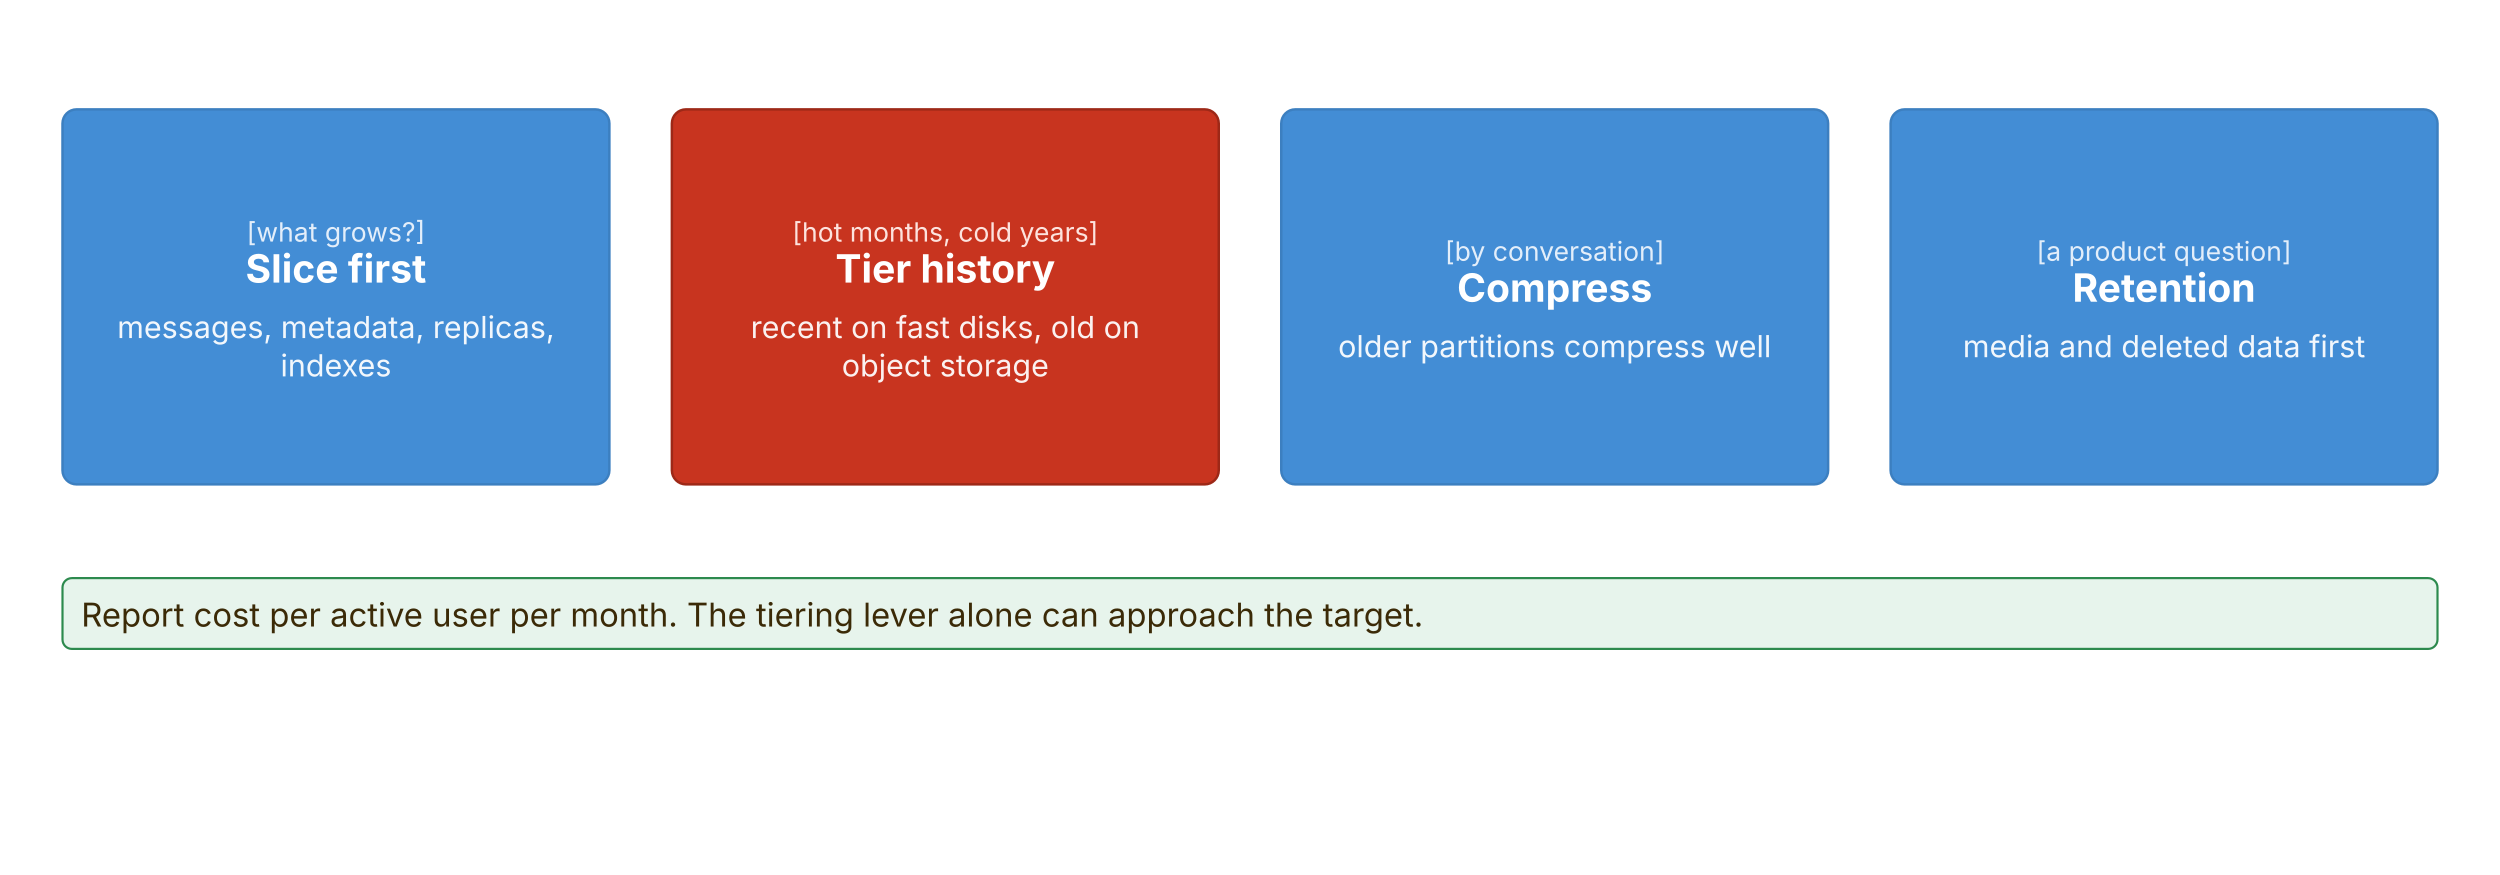
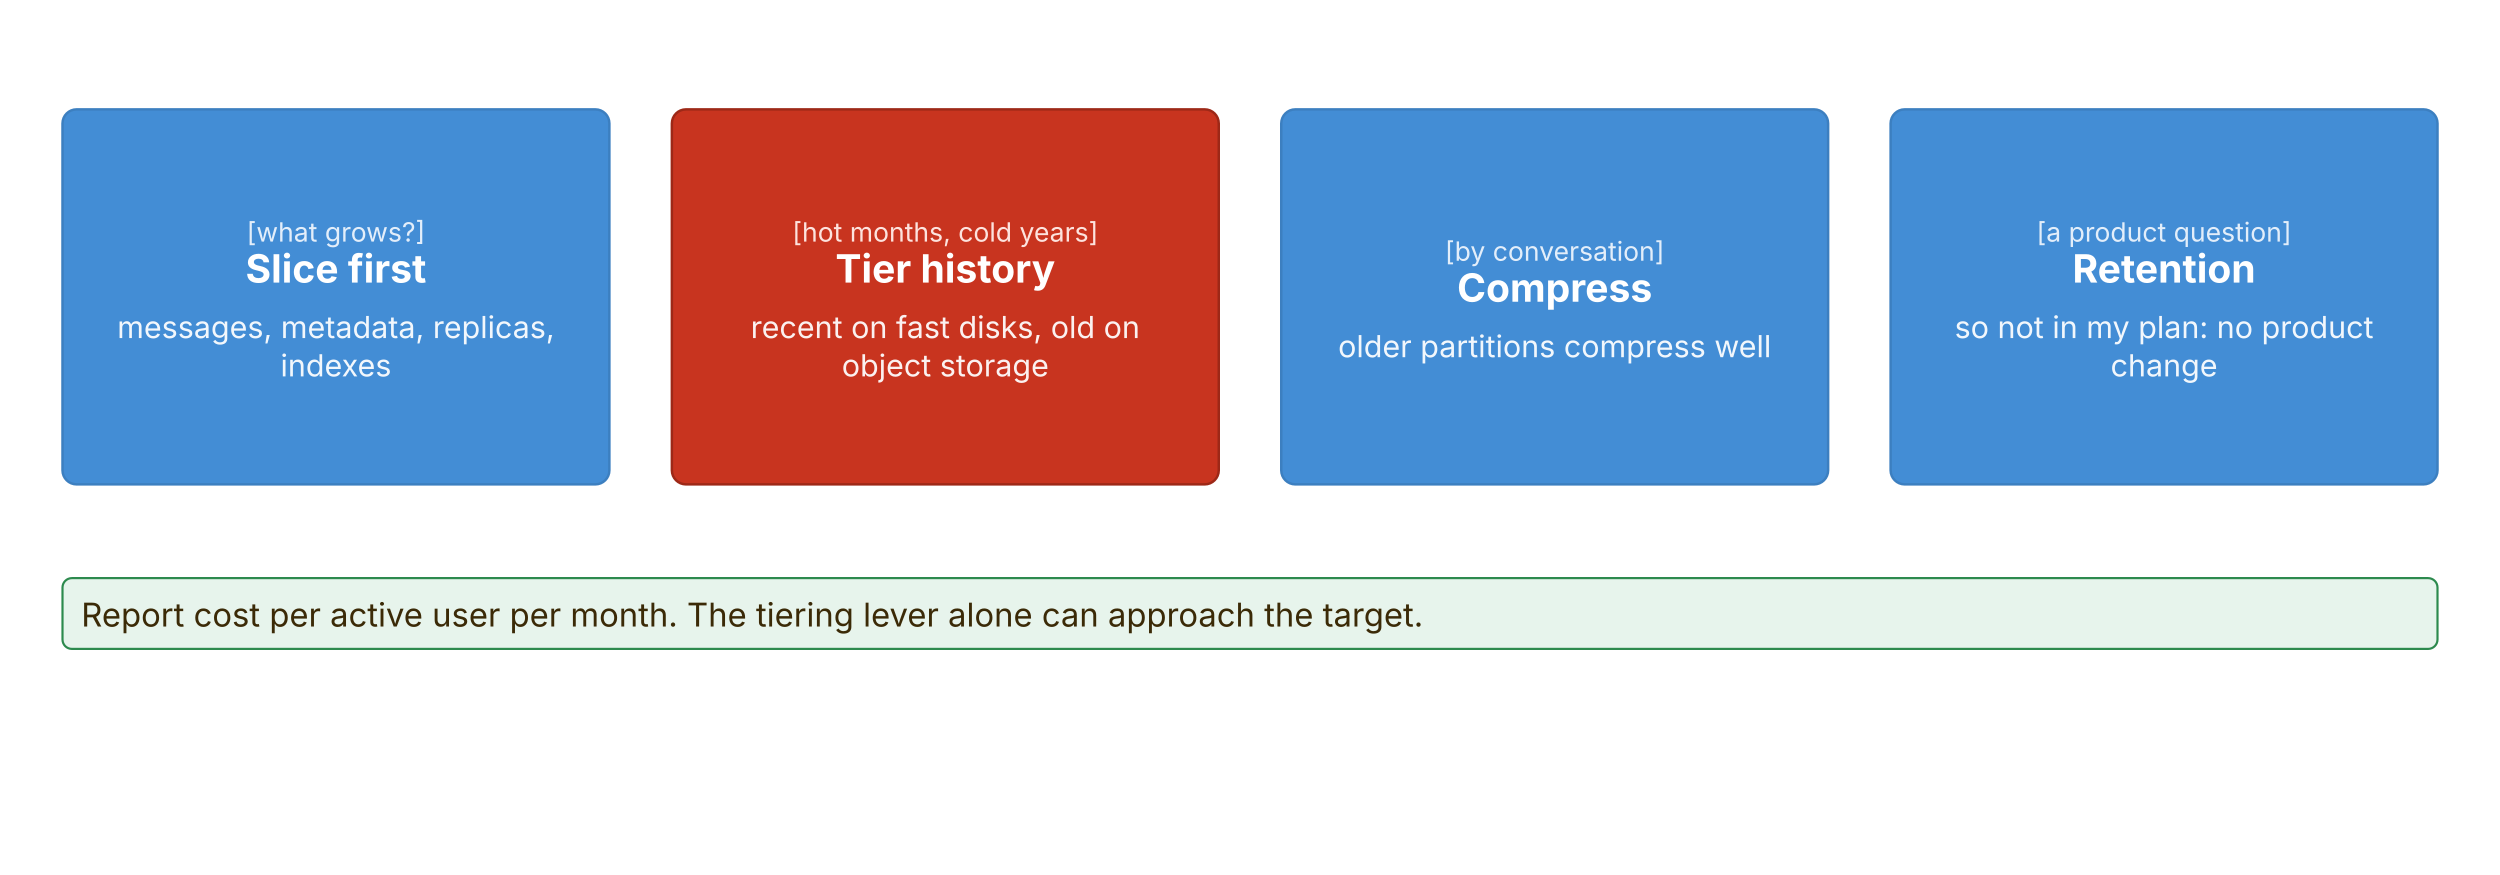
<svg xmlns="http://www.w3.org/2000/svg" class="c4" viewBox="0 0 1600 560" width="1600" height="560">
  <defs>
    <marker id="c4a" viewBox="0 0 10 10" refX="9" refY="5" markerWidth="9" markerHeight="9" orient="auto">
      <path d="M0,1 L10,5 L0,9 z" fill="#5b6672" />
    </marker>
    <marker id="c4a-s" viewBox="0 0 10 10" refX="1" refY="5" markerWidth="9" markerHeight="9" orient="auto">
      <path d="M10,1 L0,5 L10,9 z" fill="#5b6672" />
    </marker>
  </defs>
  <rect width="1600" height="560" fill="#ffffff" />
  <rect x="40" y="70" width="350" height="240" rx="9" fill="#438dd5" stroke="#3c7fc0" stroke-width="1.6" />
  <text x="215.0" y="154.625" text-anchor="middle" font-family="Inter, Helvetica, Arial, sans-serif" font-size="17.0" fill="#e3eefa">[what grows?]</text>
  <text x="215.0" y="180.875" text-anchor="middle" font-family="Inter, Helvetica, Arial, sans-serif" font-size="25" font-weight="700" fill="#ffffff">Slice first</text>
  <text x="215.0" y="216.375" text-anchor="middle" font-family="Inter, Helvetica, Arial, sans-serif" font-size="19.5" fill="#ffffff" fill-opacity="0.93">messages, metadata, replicas,</text>
  <text x="215.0" y="240.875" text-anchor="middle" font-family="Inter, Helvetica, Arial, sans-serif" font-size="19.5" fill="#ffffff" fill-opacity="0.93">indexes</text>
  <rect x="430" y="70" width="350" height="240" rx="9" fill="#c8341f" stroke="#9d2817" stroke-width="1.6" />
  <text x="605.0" y="154.625" text-anchor="middle" font-family="Inter, Helvetica, Arial, sans-serif" font-size="17.0" fill="#fde3de">[hot months, cold years]</text>
  <text x="605.0" y="180.875" text-anchor="middle" font-family="Inter, Helvetica, Arial, sans-serif" font-size="25" font-weight="700" fill="#ffffff">Tier history</text>
  <text x="605.0" y="216.375" text-anchor="middle" font-family="Inter, Helvetica, Arial, sans-serif" font-size="19.5" fill="#ffffff" fill-opacity="0.93">recent on fast disks, old on</text>
  <text x="605.0" y="240.875" text-anchor="middle" font-family="Inter, Helvetica, Arial, sans-serif" font-size="19.5" fill="#ffffff" fill-opacity="0.93">object storage</text>
  <rect x="820" y="70" width="350" height="240" rx="9" fill="#438dd5" stroke="#3c7fc0" stroke-width="1.6" />
  <text x="995.0" y="166.875" text-anchor="middle" font-family="Inter, Helvetica, Arial, sans-serif" font-size="17.0" fill="#e3eefa">[by conversation]</text>
  <text x="995.0" y="193.125" text-anchor="middle" font-family="Inter, Helvetica, Arial, sans-serif" font-size="25" font-weight="700" fill="#ffffff">Compress</text>
  <text x="995.0" y="228.625" text-anchor="middle" font-family="Inter, Helvetica, Arial, sans-serif" font-size="19.5" fill="#ffffff" fill-opacity="0.93">older partitions compress well</text>
  <rect x="1210" y="70" width="350" height="240" rx="9" fill="#438dd5" stroke="#3c7fc0" stroke-width="1.6" />
-   <text x="1385.0" y="166.875" text-anchor="middle" font-family="Inter, Helvetica, Arial, sans-serif" font-size="17.0" fill="#e3eefa">[a product question]</text>
-   <text x="1385.0" y="193.125" text-anchor="middle" font-family="Inter, Helvetica, Arial, sans-serif" font-size="25" font-weight="700" fill="#ffffff">Retention</text>
-   <text x="1385.0" y="228.625" text-anchor="middle" font-family="Inter, Helvetica, Arial, sans-serif" font-size="19.5" fill="#ffffff" fill-opacity="0.93">media and deleted data first</text>
+   <text x="1385.0" y="154.625" text-anchor="middle" font-family="Inter, Helvetica, Arial, sans-serif" font-size="17.0" fill="#e3eefa">[a product question]</text>
+   <text x="1385.0" y="180.875" text-anchor="middle" font-family="Inter, Helvetica, Arial, sans-serif" font-size="25" font-weight="700" fill="#ffffff">Retention</text>
+   <text x="1385.0" y="216.375" text-anchor="middle" font-family="Inter, Helvetica, Arial, sans-serif" font-size="19.5" fill="#ffffff" fill-opacity="0.93">so not in my plan: no product</text>
+   <text x="1385.0" y="240.875" text-anchor="middle" font-family="Inter, Helvetica, Arial, sans-serif" font-size="19.5" fill="#ffffff" fill-opacity="0.93">change</text>
  <rect x="40" y="370" width="1520" height="45.3" rx="6" fill="#e7f4ec" stroke="#2d8a4e" stroke-width="1.4" />
  <text x="52" y="401.0" font-family="Inter, Helvetica, Arial, sans-serif" font-size="21" fill="#3b2a07">Report cost per active user per month. The tiering lever alone can approach the target.</text>
</svg>
